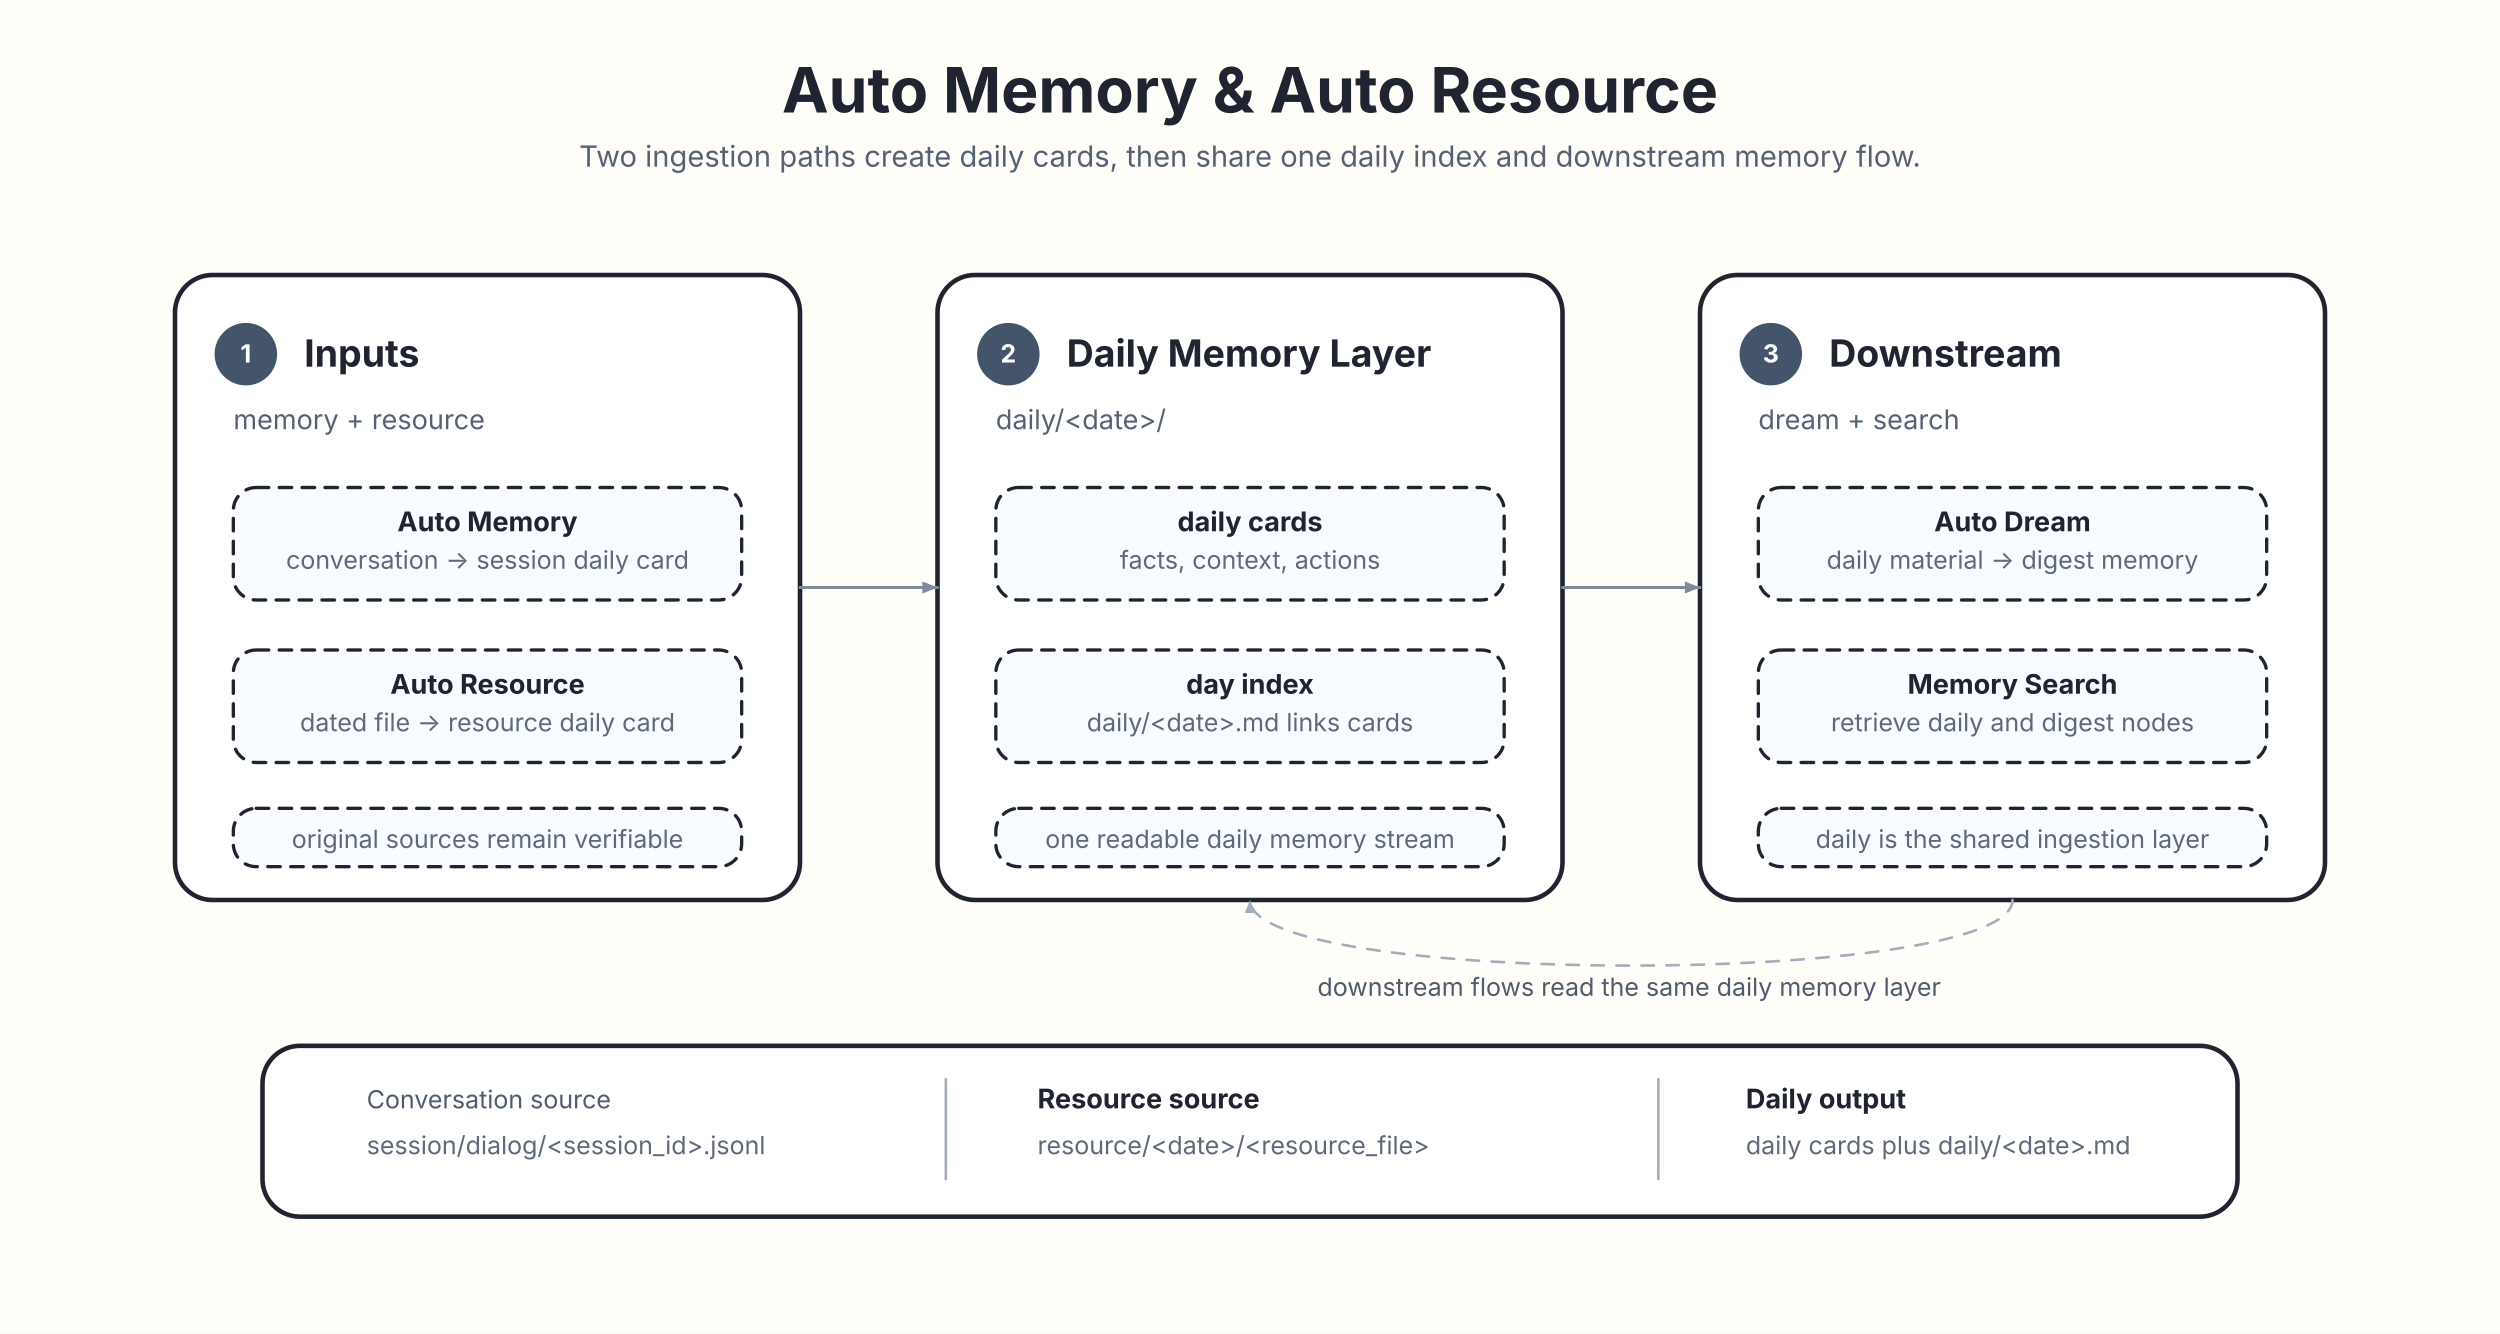
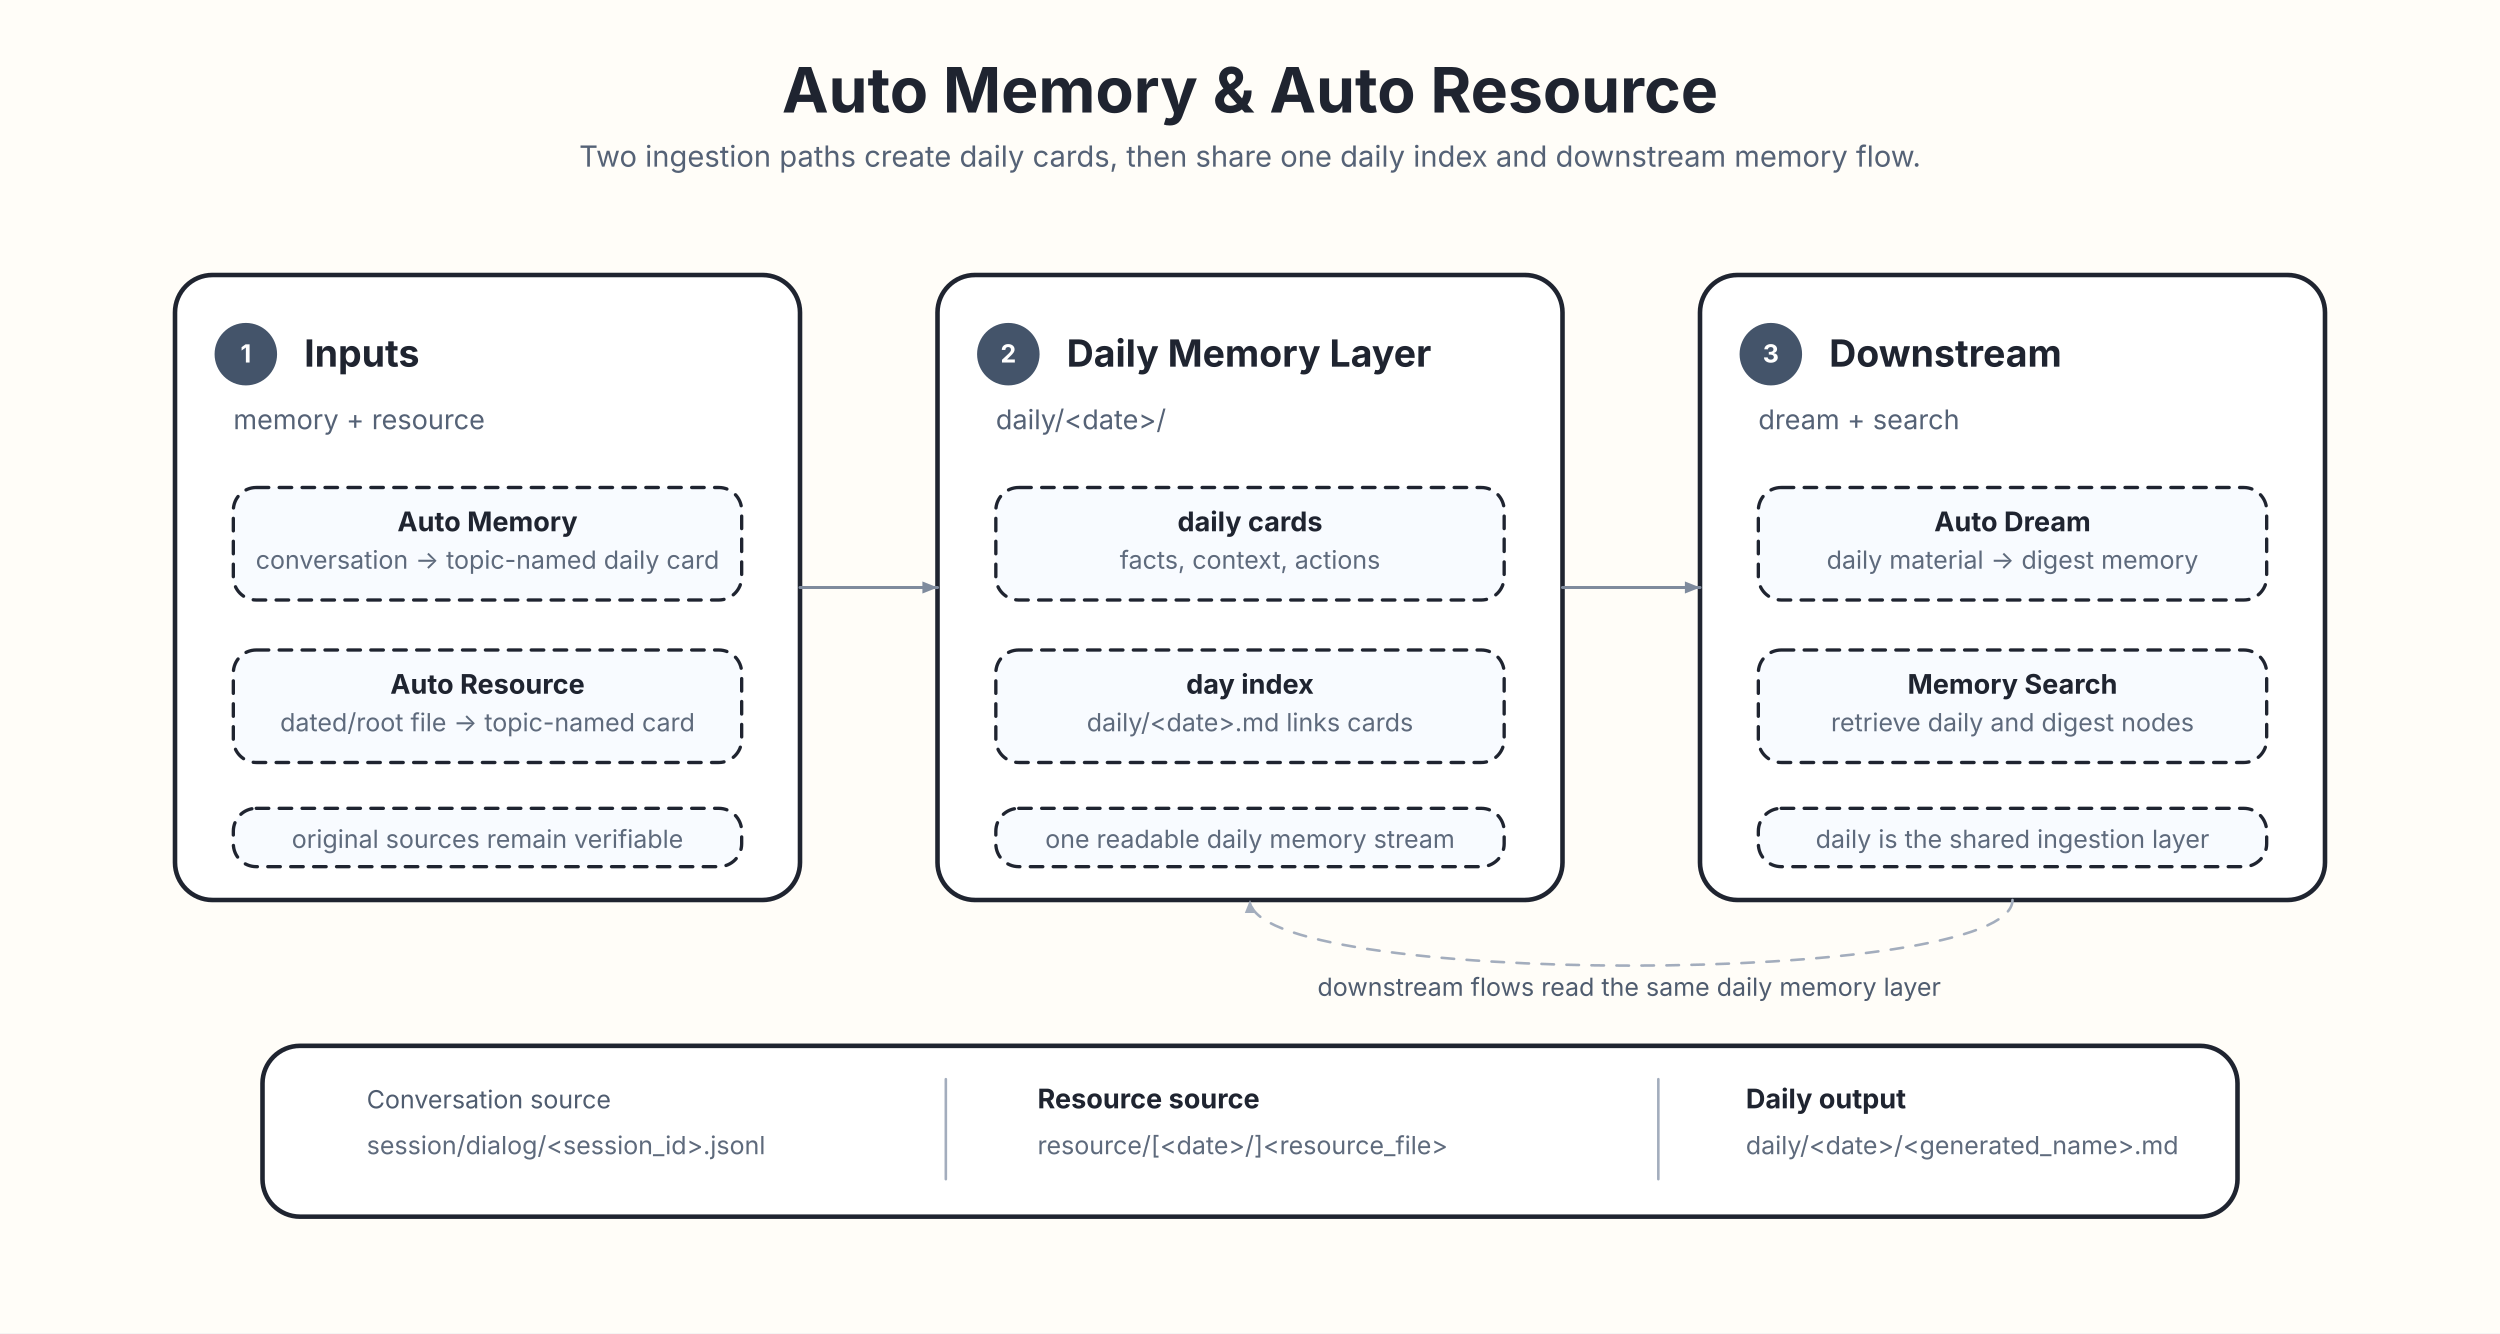
<svg xmlns="http://www.w3.org/2000/svg" width="1200" height="640" viewBox="0 0 1200 640" role="img" aria-labelledby="title desc">
  <defs>
    <style>
-       .bg { fill: #fffdf8; }
-       .title { font: 700 30px "Comic Sans MS", "Bradley Hand", -apple-system, BlinkMacSystemFont, "Segoe UI", sans-serif; fill: #1f2430; }
-       .subtitle { font: 14px "Comic Sans MS", "Bradley Hand", -apple-system, BlinkMacSystemFont, "Segoe UI", sans-serif; fill: #556276; }
-       .step-num { font: 700 12px "Comic Sans MS", "Bradley Hand", -apple-system, BlinkMacSystemFont, "Segoe UI", sans-serif; fill: #ffffff; }
-       .step-title { font: 700 18px "Comic Sans MS", "Bradley Hand", -apple-system, BlinkMacSystemFont, "Segoe UI", sans-serif; fill: #1f2430; }
-       .step-subtitle { font: 13px "Comic Sans MS", "Bradley Hand", -apple-system, BlinkMacSystemFont, "Segoe UI", sans-serif; fill: #556276; }
-       .chip-title { font: 700 13px "Comic Sans MS", "Bradley Hand", -apple-system, BlinkMacSystemFont, "Segoe UI", sans-serif; fill: #1f2430; }
-       .chip-text { font: 12px "Comic Sans MS", "Bradley Hand", -apple-system, BlinkMacSystemFont, "Segoe UI", sans-serif; fill: #5e6a7c; }
-       .note { font: 12px "Comic Sans MS", "Bradley Hand", -apple-system, BlinkMacSystemFont, "Segoe UI", sans-serif; fill: #4f5c6f; }
-       .panel { fill: #ffffff; stroke: #1f2430; stroke-width: 2.2; rx: 18; ry: 18; stroke-linecap: round; stroke-linejoin: round; }
-       .chip { fill: #f8fbff; stroke: #1f2430; stroke-width: 1.6; rx: 11; ry: 11; stroke-linecap: round; stroke-linejoin: round; stroke-dasharray: 6 5; }
-       .badge { fill: #44546a; }
-       .arrow { stroke: #7f8b9d; stroke-width: 1.45; fill: none; stroke-linecap: round; stroke-linejoin: round; marker-end: url(#arrow); }
-       .soft-arrow { stroke: #a3adbd; stroke-width: 1.25; stroke-dasharray: 6 6; fill: none; stroke-linecap: round; stroke-linejoin: round; marker-end: url(#arrow-soft); }
-       .line { stroke: #a3adbd; stroke-width: 1.25; stroke-linecap: round; }
-     </style>
+             .bg { fill: #fffdf8; }
+             .title { font: 700 30px "Comic Sans MS", "Bradley Hand", -apple-system, BlinkMacSystemFont, "Segoe UI",
+             sans-serif; fill: #1f2430; }
+             .subtitle { font: 14px "Comic Sans MS", "Bradley Hand", -apple-system, BlinkMacSystemFont, "Segoe UI",
+             sans-serif; fill: #556276; }
+             .step-num { font: 700 12px "Comic Sans MS", "Bradley Hand", -apple-system, BlinkMacSystemFont, "Segoe UI",
+             sans-serif; fill: #ffffff; }
+             .step-title { font: 700 18px "Comic Sans MS", "Bradley Hand", -apple-system, BlinkMacSystemFont, "Segoe UI",
+             sans-serif; fill: #1f2430; }
+             .step-subtitle { font: 13px "Comic Sans MS", "Bradley Hand", -apple-system, BlinkMacSystemFont, "Segoe UI",
+             sans-serif; fill: #556276; }
+             .chip-title { font: 700 13px "Comic Sans MS", "Bradley Hand", -apple-system, BlinkMacSystemFont, "Segoe UI",
+             sans-serif; fill: #1f2430; }
+             .chip-text { font: 12px "Comic Sans MS", "Bradley Hand", -apple-system, BlinkMacSystemFont, "Segoe UI",
+             sans-serif; fill: #5e6a7c; }
+             .note { font: 12px "Comic Sans MS", "Bradley Hand", -apple-system, BlinkMacSystemFont, "Segoe UI",
+             sans-serif; fill: #4f5c6f; }
+             .panel { fill: #ffffff; stroke: #1f2430; stroke-width: 2.2; rx: 18; ry: 18; stroke-linecap: round;
+             stroke-linejoin: round; }
+             .chip { fill: #f8fbff; stroke: #1f2430; stroke-width: 1.6; rx: 11; ry: 11; stroke-linecap: round;
+             stroke-linejoin: round; stroke-dasharray: 6 5; }
+             .badge { fill: #44546a; }
+             .arrow { stroke: #7f8b9d; stroke-width: 1.45; fill: none; stroke-linecap: round; stroke-linejoin: round;
+             marker-end: url(#arrow); }
+             .soft-arrow { stroke: #a3adbd; stroke-width: 1.25; stroke-dasharray: 6 6; fill: none; stroke-linecap: round;
+             stroke-linejoin: round; marker-end: url(#arrow-soft); }
+             .line { stroke: #a3adbd; stroke-width: 1.25; stroke-linecap: round; }
+         </style>
    <marker id="arrow" markerWidth="6" markerHeight="6" refX="5" refY="2" orient="auto" markerUnits="strokeWidth">
      <path d="M0,0 L0,4 L5,2 z" fill="#7f8b9d" />
    </marker>
    <marker id="arrow-soft" markerWidth="6" markerHeight="6" refX="5" refY="2" orient="auto" markerUnits="strokeWidth">
      <path d="M0,0 L0,4 L5,2 z" fill="#a3adbd" />
    </marker>
  </defs>
  <rect class="bg" x="0" y="0" width="1200" height="640" />
  <text class="title" x="600" y="54" text-anchor="middle">Auto Memory &amp; Auto Resource</text>
-   <text class="subtitle" x="600" y="80" text-anchor="middle">Two ingestion paths create daily cards, then share one daily index and downstream memory flow.</text>
+   <text class="subtitle" x="600" y="80" text-anchor="middle">Two ingestion paths create daily cards, then share one
+         daily index and downstream memory flow.
+     </text>
  <rect class="panel" x="84" y="132" width="300" height="300" />
  <circle class="badge" cx="118" cy="170" r="15" />
  <text class="step-num" x="118" y="174" text-anchor="middle">1</text>
  <text class="step-title" x="146" y="176">Inputs</text>
  <text class="step-subtitle" x="112" y="206">memory + resource</text>
  <rect class="chip" x="112" y="234" width="244" height="54" />
  <text class="chip-title" x="234" y="255" text-anchor="middle">Auto Memory</text>
-   <text class="chip-text" x="234" y="273" text-anchor="middle">conversation -&gt; session daily card</text>
+   <text class="chip-text" x="234" y="273" text-anchor="middle">conversation -&gt; topic-named daily card</text>
  <rect class="chip" x="112" y="312" width="244" height="54" />
  <text class="chip-title" x="234" y="333" text-anchor="middle">Auto Resource</text>
-   <text class="chip-text" x="234" y="351" text-anchor="middle">dated file -&gt; resource daily card</text>
+   <text class="chip-text" x="234" y="351" text-anchor="middle">dated/root file -&gt; topic-named card</text>
  <rect class="chip" x="112" y="388" width="244" height="28" />
  <text class="chip-text" x="234" y="407" text-anchor="middle">original sources remain verifiable</text>
  <rect class="panel" x="450" y="132" width="300" height="300" />
  <circle class="badge" cx="484" cy="170" r="15" />
  <text class="step-num" x="484" y="174" text-anchor="middle">2</text>
  <text class="step-title" x="512" y="176">Daily Memory Layer</text>
  <text class="step-subtitle" x="478" y="206">daily/&lt;date&gt;/</text>
  <rect class="chip" x="478" y="234" width="244" height="54" />
  <text class="chip-title" x="600" y="255" text-anchor="middle">daily cards</text>
  <text class="chip-text" x="600" y="273" text-anchor="middle">facts, context, actions</text>
  <rect class="chip" x="478" y="312" width="244" height="54" />
  <text class="chip-title" x="600" y="333" text-anchor="middle">day index</text>
  <text class="chip-text" x="600" y="351" text-anchor="middle">daily/&lt;date&gt;.md links cards</text>
  <rect class="chip" x="478" y="388" width="244" height="28" />
  <text class="chip-text" x="600" y="407" text-anchor="middle">one readable daily memory stream</text>
  <rect class="panel" x="816" y="132" width="300" height="300" />
  <circle class="badge" cx="850" cy="170" r="15" />
  <text class="step-num" x="850" y="174" text-anchor="middle">3</text>
  <text class="step-title" x="878" y="176">Downstream</text>
  <text class="step-subtitle" x="844" y="206">dream + search</text>
  <rect class="chip" x="844" y="234" width="244" height="54" />
  <text class="chip-title" x="966" y="255" text-anchor="middle">Auto Dream</text>
  <text class="chip-text" x="966" y="273" text-anchor="middle">daily material -&gt; digest memory</text>
  <rect class="chip" x="844" y="312" width="244" height="54" />
  <text class="chip-title" x="966" y="333" text-anchor="middle">Memory Search</text>
  <text class="chip-text" x="966" y="351" text-anchor="middle">retrieve daily and digest nodes</text>
  <rect class="chip" x="844" y="388" width="244" height="28" />
  <text class="chip-text" x="966" y="407" text-anchor="middle">daily is the shared ingestion layer</text>
  <path class="arrow" d="M384 282 H450" />
  <path class="arrow" d="M750 282 H816" />
  <rect class="panel" x="126" y="502" width="948" height="82" />
  <text class="note" x="176" y="532">Conversation source</text>
  <text class="chip-text" x="176" y="554">session/dialog/&lt;session_id&gt;.jsonl</text>
  <line class="line" x1="454" y1="518" x2="454" y2="566" />
  <text class="chip-title" x="498" y="532">Resource source</text>
-   <text class="chip-text" x="498" y="554">resource/&lt;date&gt;/&lt;resource_file&gt;</text>
+   <text class="chip-text" x="498" y="554">resource/[&lt;date&gt;/]&lt;resource_file&gt;</text>
  <line class="line" x1="796" y1="518" x2="796" y2="566" />
  <text class="chip-title" x="838" y="532">Daily output</text>
-   <text class="chip-text" x="838" y="554">daily cards plus daily/&lt;date&gt;.md</text>
+   <text class="chip-text" x="838" y="554">daily/&lt;date&gt;/&lt;generated_name&gt;.md</text>
  <path class="soft-arrow" d="M966 432 C966 474 600 474 600 432" />
  <text class="note" x="782" y="478" text-anchor="middle">downstream flows read the same daily memory layer</text>
</svg>
